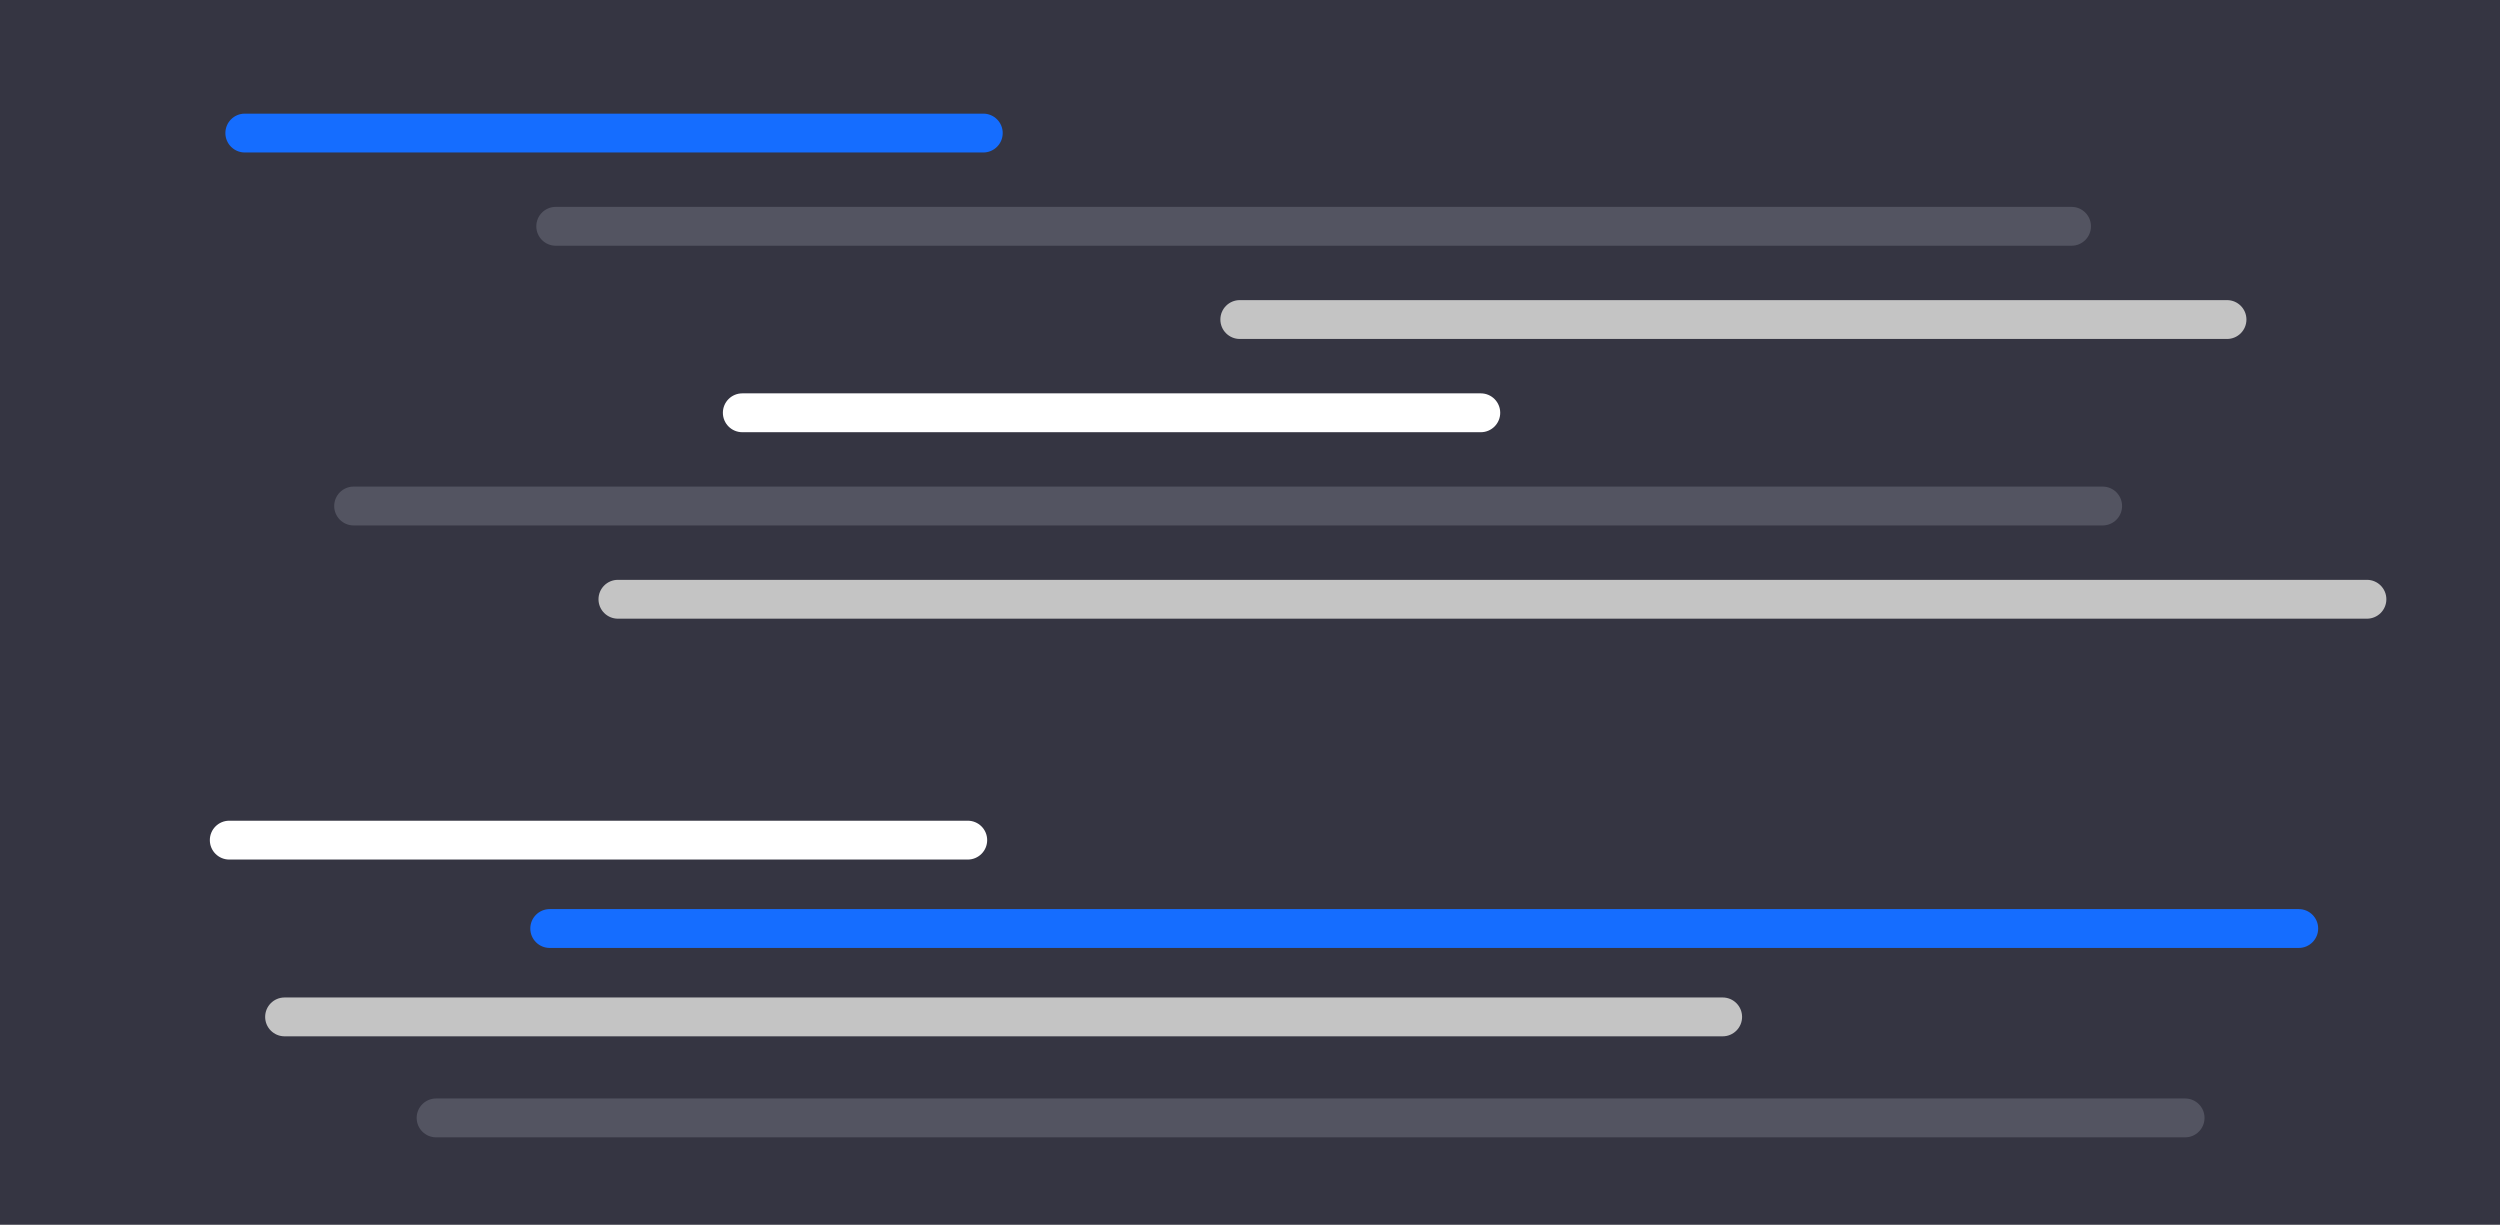
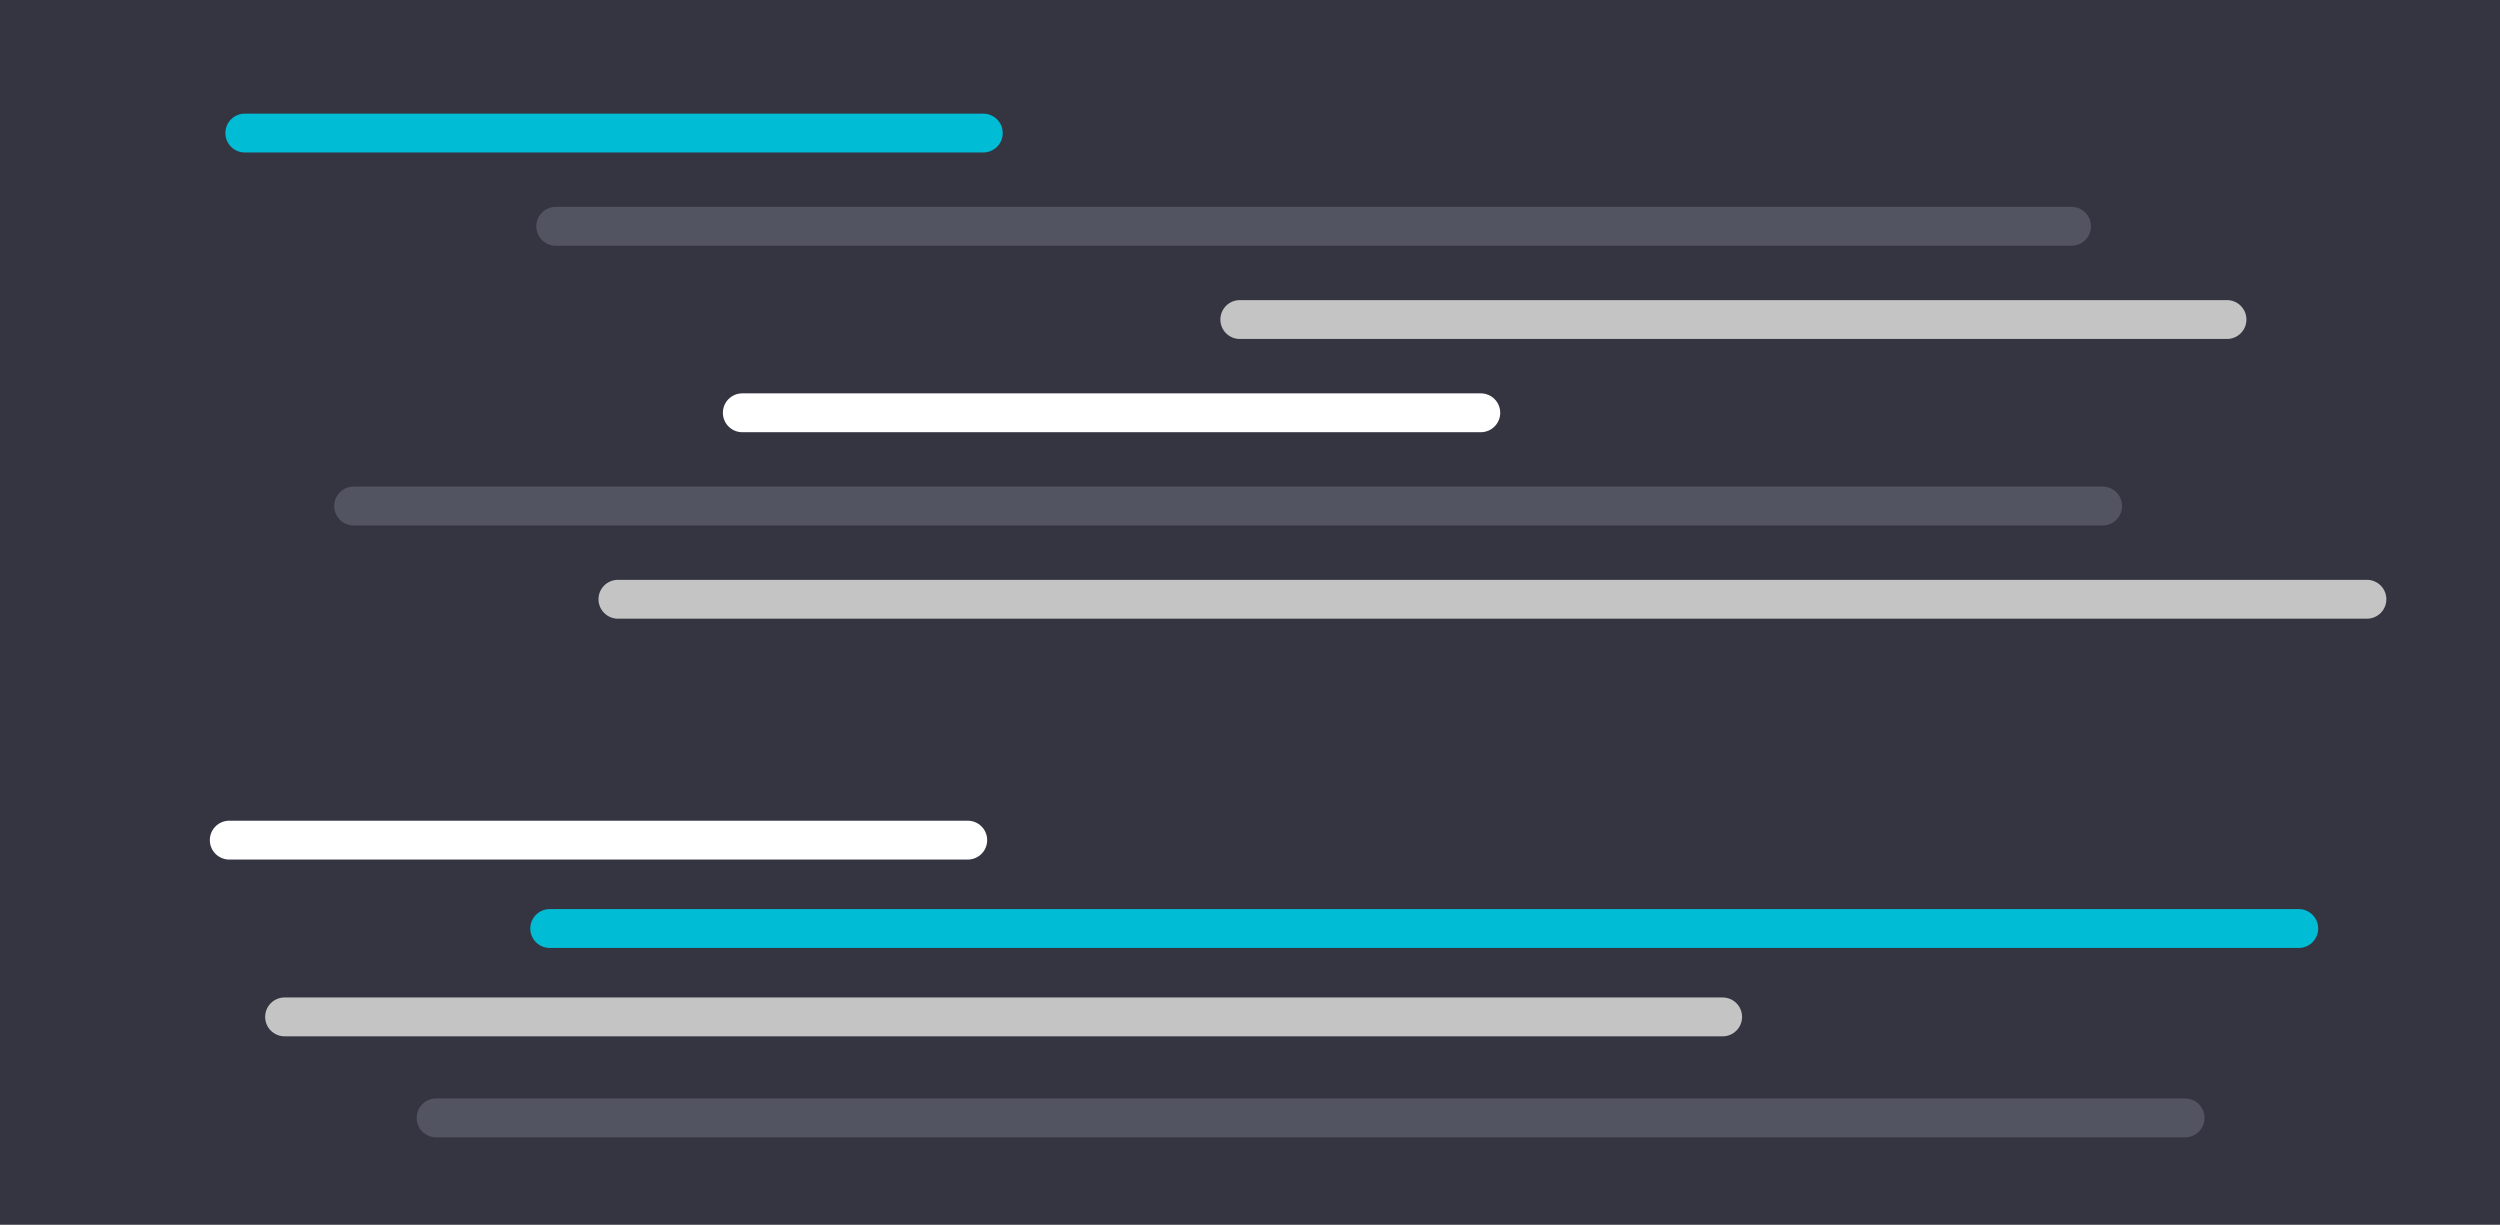
<svg xmlns="http://www.w3.org/2000/svg" width="198" height="97" viewBox="0 0 198 97" fill="none">
  <rect width="198" height="97" fill="#353542" />
  <rect x="42.476" y="16.385" width="123.129" height="3.077" rx="1.538" fill="#535461" />
  <rect x="16.619" y="65" width="61.565" height="3.077" rx="1.538" fill="#FFFFFF" />
-   <rect x="42" y="72" width="141.599" height="3.077" rx="1.538" fill="#156dff" />
+   <rect x="42" y="72" width="141.599" height="3.077" rx="1.538" fill="#00bcd4" />
  <rect x="33" y="87" width="141.599" height="3.077" rx="1.538" fill="#535461" />
  <rect x="47.401" y="45.923" width="141.599" height="3.077" rx="1.538" fill="#C4C4C4" />
  <rect x="57.252" y="31.154" width="61.565" height="3.077" rx="1.538" fill="#FFFFFF" />
  <rect x="21" y="79" width="116.973" height="3.077" rx="1.538" fill="#C4C4C4" />
  <path d="M96.653 25.308C96.653 24.458 97.342 23.769 98.192 23.769H176.38C177.23 23.769 177.918 24.458 177.918 25.308V25.308C177.918 26.157 177.23 26.846 176.38 26.846H98.192C97.342 26.846 96.653 26.157 96.653 25.308V25.308Z" fill="#C4C4C4" />
-   <rect x="17.85" y="9" width="61.565" height="3.077" rx="1.538" fill="#156dff" />
+   <rect x="17.85" y="9" width="61.565" height="3.077" rx="1.538" fill="#00bcd4" />
  <rect x="26.469" y="38.538" width="141.599" height="3.077" rx="1.538" fill="#535461" />
</svg>
